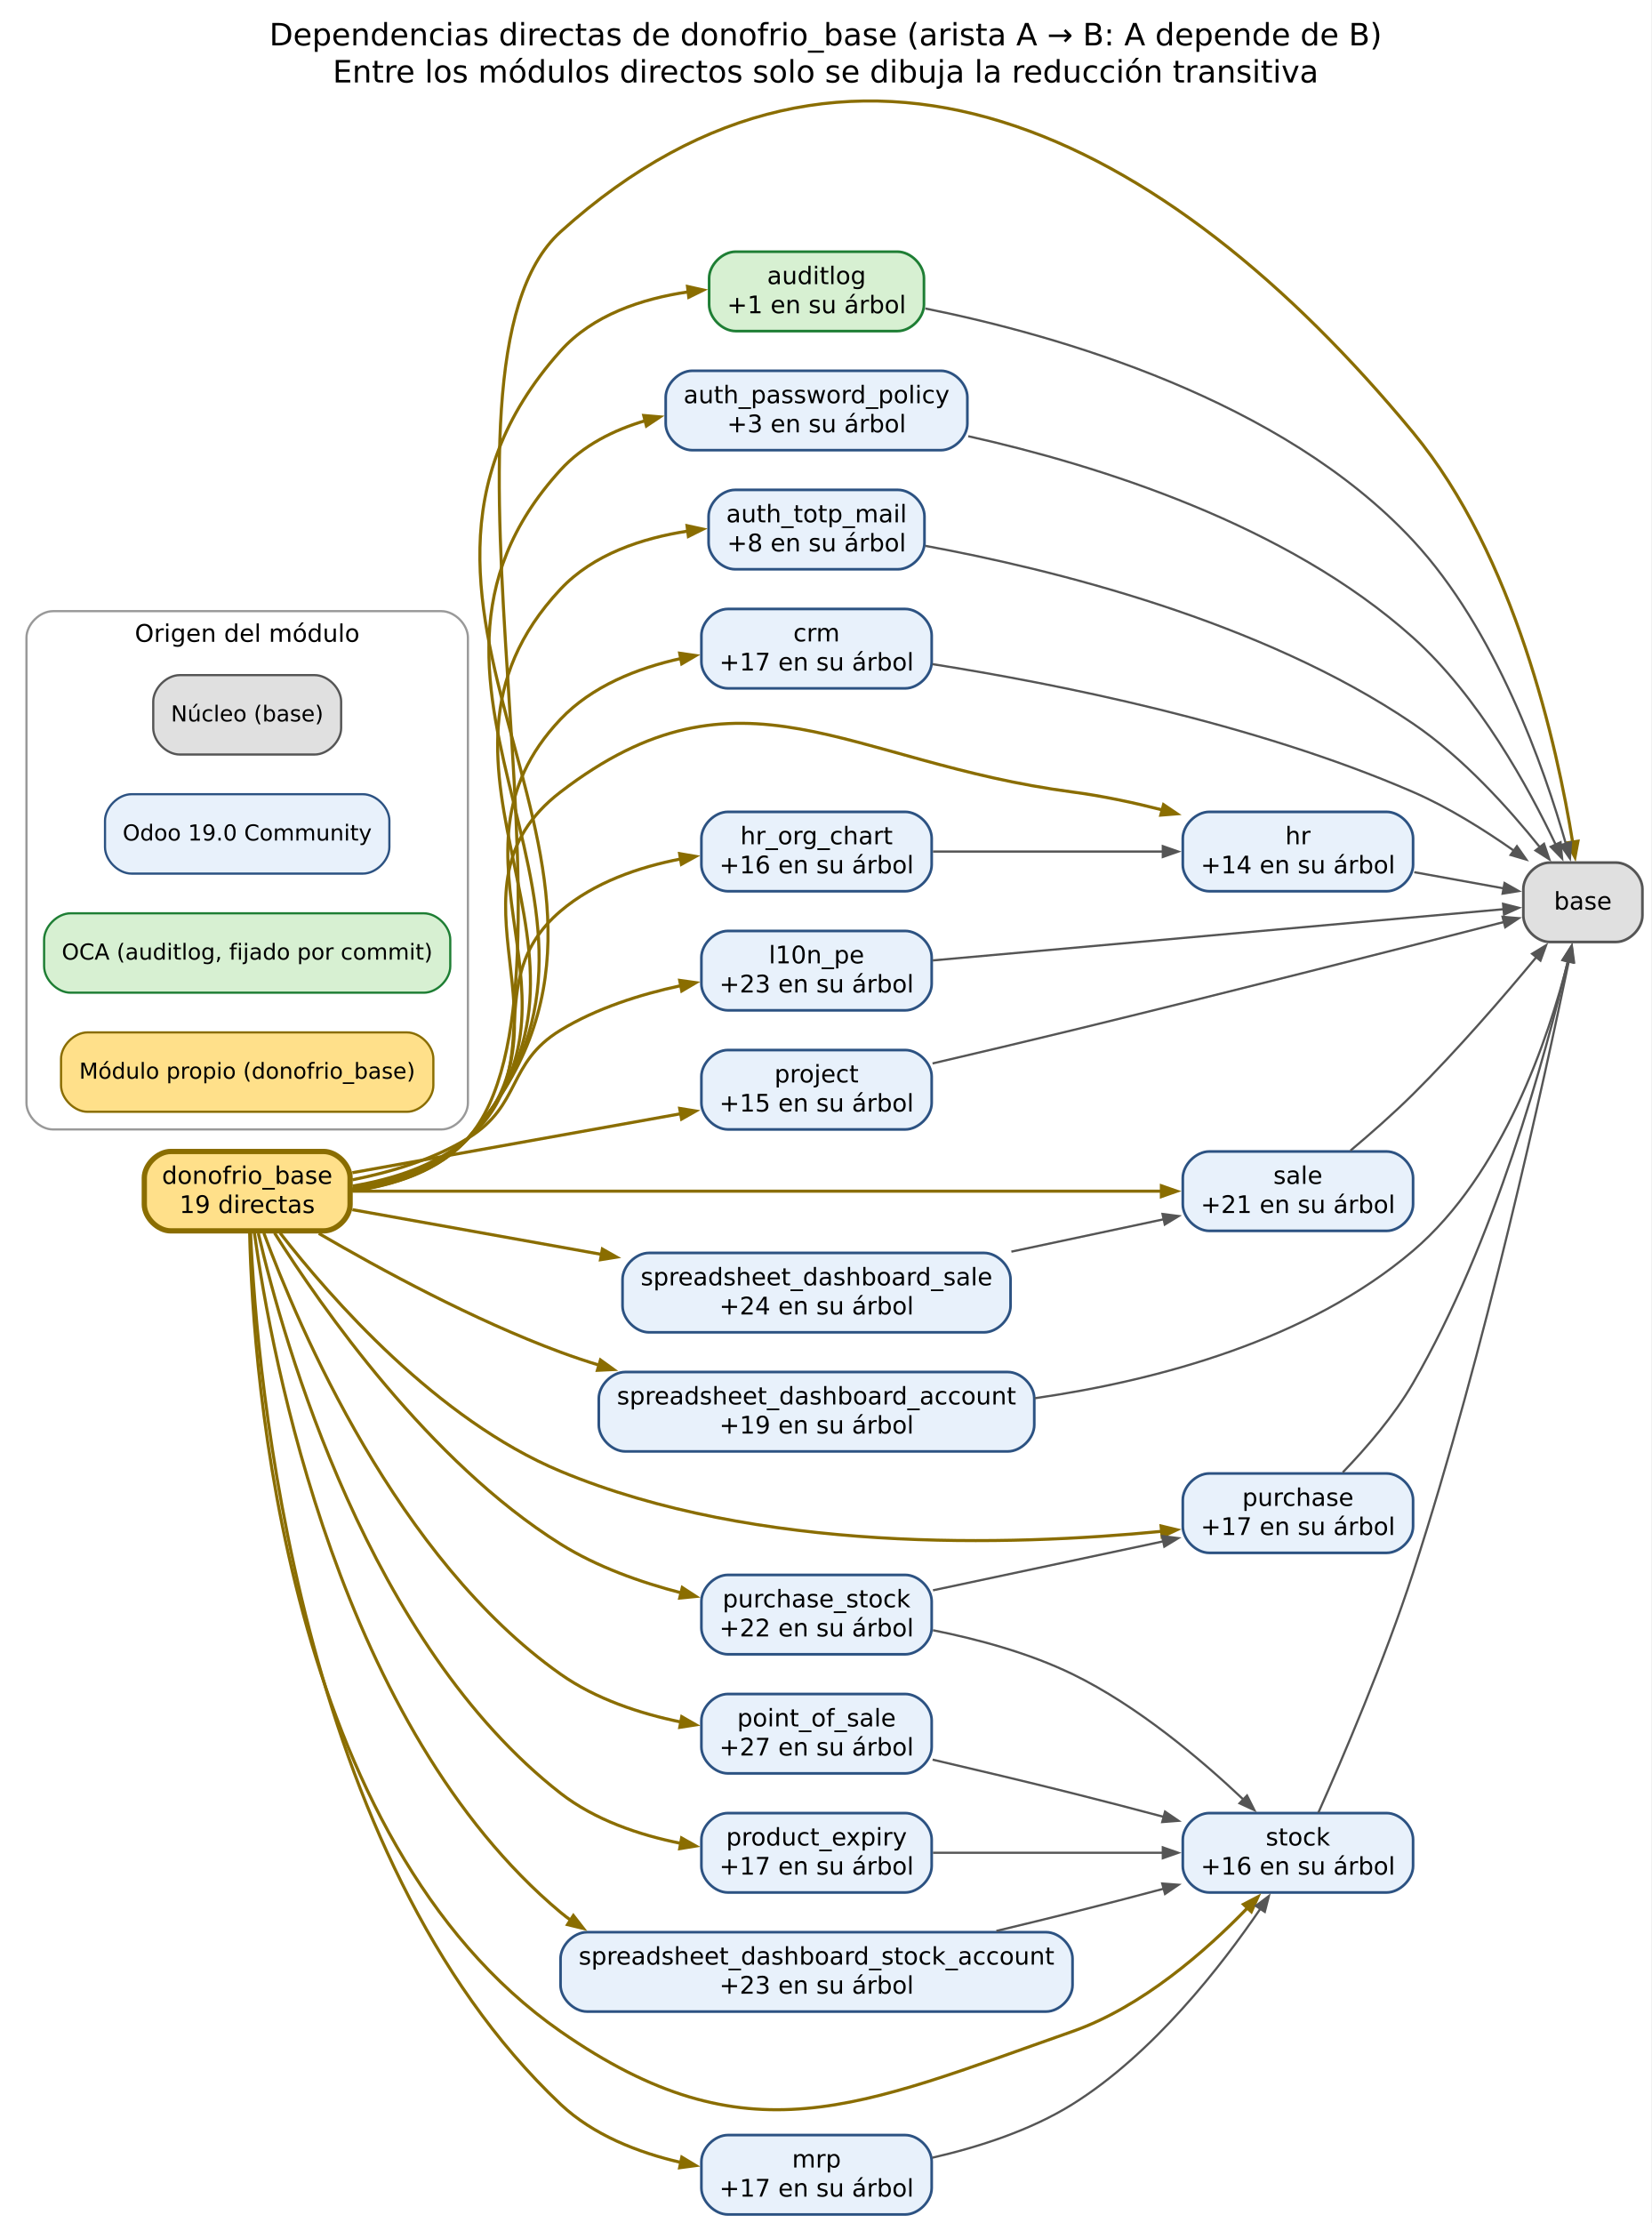
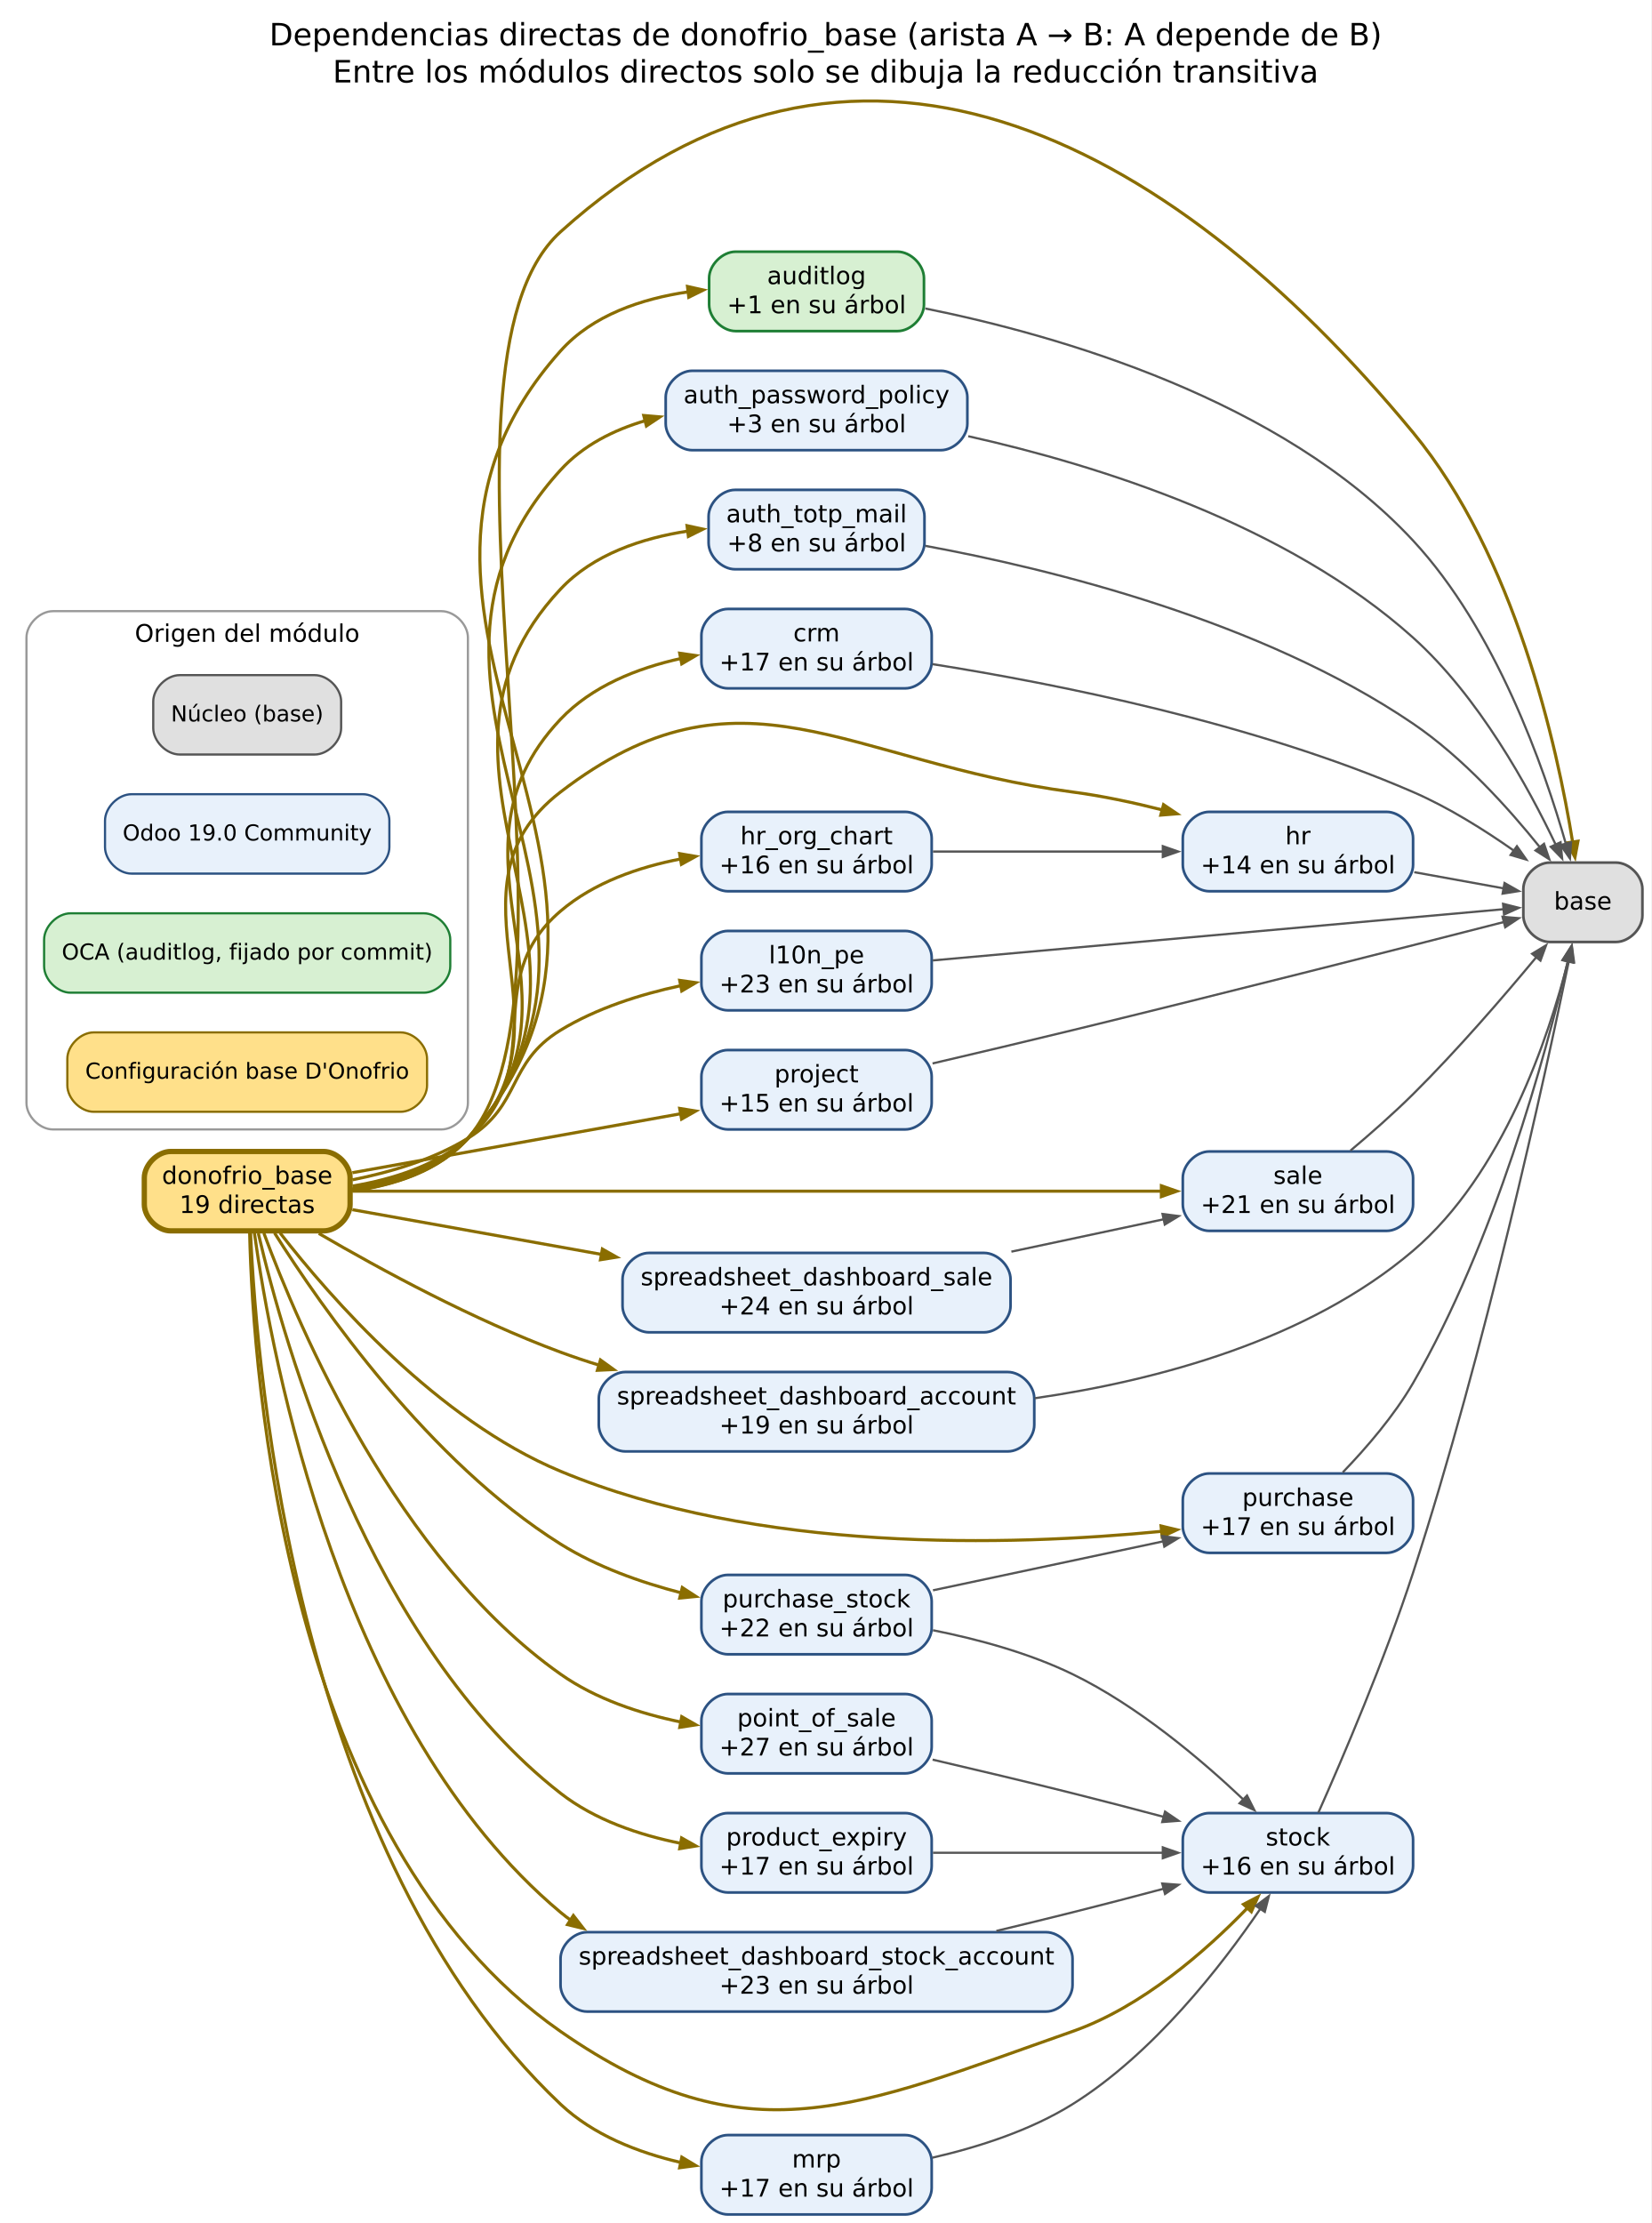
<svg xmlns="http://www.w3.org/2000/svg" width="749pt" height="1008pt" viewBox="0.00 0.00 749.00 1008.00">
  <g id="graph0" class="graph" transform="scale(1 1) rotate(0) translate(4 1004.13)">
    <polygon fill="white" stroke="none" points="-4,4 -4,-1004.13 744.8,-1004.13 744.8,4 -4,4" />
    <text xml:space="preserve" text-anchor="middle" x="370.4" y="-983.53" font-family="DejaVu Sans" font-size="14.00">Dependencias directas de donofrio_base (arista A → B: A depende de B)</text>
    <text xml:space="preserve" text-anchor="middle" x="370.4" y="-966.73" font-family="DejaVu Sans" font-size="14.00">Entre los módulos directos solo se dibuja la reducción transitiva</text>
    <g id="clust1" class="cluster">
      <path fill="none" stroke="#999999" d="M20,-492C20,-492 196.19,-492 196.19,-492 202.19,-492 208.19,-498 208.19,-504 208.19,-504 208.19,-715 208.19,-715 208.19,-721 202.19,-727 196.19,-727 196.19,-727 20,-727 20,-727 14,-727 8,-721 8,-715 8,-715 8,-504 8,-504 8,-498 14,-492 20,-492" />
      <text xml:space="preserve" text-anchor="middle" x="108.1" y="-713.1" font-family="DejaVu Sans" font-size="11.00">Origen del módulo</text>
    </g>
    <g id="node1" class="node">
      <path fill="#ffe08a" stroke="#8a6d00" stroke-width="2.4" d="M142.76,-482C142.76,-482 73.44,-482 73.44,-482 67.44,-482 61.44,-476 61.44,-470 61.44,-470 61.44,-458 61.44,-458 61.44,-452 67.44,-446 73.44,-446 73.44,-446 142.76,-446 142.76,-446 148.76,-446 154.76,-452 154.76,-458 154.76,-458 154.76,-470 154.76,-470 154.76,-476 148.76,-482 142.76,-482" />
      <text xml:space="preserve" text-anchor="middle" x="108.1" y="-467.3" font-family="DejaVu Sans" font-size="11.00">donofrio_base</text>
      <text xml:space="preserve" text-anchor="middle" x="108.1" y="-454.1" font-family="DejaVu Sans" font-size="11.00">19 directas</text>
    </g>
    <g id="node2" class="node">
      <path fill="#d7f0d2" stroke="#1e7e34" stroke-width="1.2" d="M403,-890C403,-890 329.57,-890 329.57,-890 323.57,-890 317.57,-884 317.57,-878 317.57,-878 317.57,-866 317.57,-866 317.57,-860 323.57,-854 329.57,-854 329.57,-854 403,-854 403,-854 409,-854 415,-860 415,-866 415,-866 415,-878 415,-878 415,-884 409,-890 403,-890" />
      <text xml:space="preserve" text-anchor="middle" x="366.28" y="-875.3" font-family="DejaVu Sans" font-size="11.00">auditlog</text>
      <text xml:space="preserve" text-anchor="middle" x="366.28" y="-862.1" font-family="DejaVu Sans" font-size="11.00">+1 en su árbol</text>
    </g>
    <g id="edge1" class="edge">
      <path fill="none" stroke="#8a6d00" stroke-width="1.4" d="M155.92,-464.22C174.8,-466.83 195.16,-473.29 208.19,-488 314.15,-607.57 143.8,-725.82 250.19,-845 264.72,-861.28 287.03,-868.69 308.16,-871.8" />
      <polygon fill="#8a6d00" stroke="#8a6d00" stroke-width="1.4" points="307.76,-874.22 315,-872.62 308.35,-869.35 307.76,-874.22" />
    </g>
    <g id="node3" class="node">
      <path fill="#e8f1fb" stroke="#2c5282" stroke-width="1.2" d="M422.68,-836C422.68,-836 309.88,-836 309.88,-836 303.88,-836 297.88,-830 297.88,-824 297.88,-824 297.88,-812 297.88,-812 297.88,-806 303.88,-800 309.88,-800 309.88,-800 422.68,-800 422.68,-800 428.68,-800 434.68,-806 434.68,-812 434.68,-812 434.68,-824 434.68,-824 434.68,-830 428.68,-836 422.68,-836" />
      <text xml:space="preserve" text-anchor="middle" x="366.28" y="-821.3" font-family="DejaVu Sans" font-size="11.00">auth_password_policy</text>
      <text xml:space="preserve" text-anchor="middle" x="366.28" y="-808.1" font-family="DejaVu Sans" font-size="11.00">+3 en su árbol</text>
    </g>
    <g id="edge2" class="edge">
      <path fill="none" stroke="#8a6d00" stroke-width="1.4" d="M155.77,-464.35C174.63,-466.98 195.01,-473.43 208.19,-488 299.41,-588.81 158.62,-690.51 250.19,-791 260.36,-802.16 274.19,-809.13 288.73,-813.41" />
      <polygon fill="#8a6d00" stroke="#8a6d00" stroke-width="1.4" points="287.92,-815.73 295.31,-815.1 289.14,-810.98 287.92,-815.73" />
    </g>
    <g id="node4" class="node">
      <path fill="#e8f1fb" stroke="#2c5282" stroke-width="1.2" d="M403.23,-782C403.23,-782 329.33,-782 329.33,-782 323.33,-782 317.33,-776 317.33,-770 317.33,-770 317.33,-758 317.33,-758 317.33,-752 323.33,-746 329.33,-746 329.33,-746 403.23,-746 403.23,-746 409.23,-746 415.23,-752 415.23,-758 415.23,-758 415.23,-770 415.23,-770 415.23,-776 409.23,-782 403.23,-782" />
      <text xml:space="preserve" text-anchor="middle" x="366.28" y="-767.3" font-family="DejaVu Sans" font-size="11.00">auth_totp_mail</text>
      <text xml:space="preserve" text-anchor="middle" x="366.28" y="-754.1" font-family="DejaVu Sans" font-size="11.00">+8 en su árbol</text>
    </g>
    <g id="edge3" class="edge">
      <path fill="none" stroke="#8a6d00" stroke-width="1.4" d="M155.82,-464.58C174.57,-467.26 194.86,-473.69 208.19,-488 284.71,-570.11 173.39,-655.17 250.19,-737 265,-752.78 287.14,-760.14 308.05,-763.34" />
      <polygon fill="#8a6d00" stroke="#8a6d00" stroke-width="1.4" points="307.55,-765.75 314.81,-764.2 308.17,-760.89 307.55,-765.75" />
    </g>
    <g id="node5" class="node">
      <path fill="#e0e0e0" stroke="#555555" stroke-width="1.2" d="M728.8,-613C728.8,-613 698.8,-613 698.8,-613 692.8,-613 686.8,-607 686.8,-601 686.8,-601 686.8,-589 686.8,-589 686.8,-583 692.8,-577 698.8,-577 698.8,-577 728.8,-577 728.8,-577 734.8,-577 740.8,-583 740.8,-589 740.8,-589 740.8,-601 740.8,-601 740.8,-607 734.8,-613 728.8,-613" />
      <text xml:space="preserve" text-anchor="middle" x="713.8" y="-591.7" font-family="DejaVu Sans" font-size="11.00">base</text>
    </g>
    <g id="edge4" class="edge">
      <path fill="none" stroke="#8a6d00" stroke-width="1.4" d="M155.77,-464.09C174.74,-466.66 195.22,-473.13 208.19,-488 268.56,-557.17 182.05,-837.47 250.19,-899 381.2,-1017.3 524.37,-944.08 636.8,-808 683.05,-752.02 702.14,-665.77 709.17,-622.19" />
      <polygon fill="#8a6d00" stroke="#8a6d00" stroke-width="1.4" points="711.57,-622.7 710.21,-615.41 706.73,-621.96 711.57,-622.7" />
    </g>
    <g id="node6" class="node">
      <path fill="#e8f1fb" stroke="#2c5282" stroke-width="1.2" d="M406.5,-728C406.5,-728 326.07,-728 326.07,-728 320.07,-728 314.07,-722 314.07,-716 314.07,-716 314.07,-704 314.07,-704 314.07,-698 320.07,-692 326.07,-692 326.07,-692 406.5,-692 406.5,-692 412.5,-692 418.5,-698 418.5,-704 418.5,-704 418.5,-716 418.5,-716 418.5,-722 412.5,-728 406.5,-728" />
      <text xml:space="preserve" text-anchor="middle" x="366.28" y="-713.3" font-family="DejaVu Sans" font-size="11.00">crm</text>
      <text xml:space="preserve" text-anchor="middle" x="366.28" y="-700.1" font-family="DejaVu Sans" font-size="11.00">+17 en su árbol</text>
    </g>
    <g id="edge5" class="edge">
      <path fill="none" stroke="#8a6d00" stroke-width="1.4" d="M155.73,-464.95C174.35,-467.71 194.56,-474.09 208.19,-488 268.73,-549.76 190.7,-615.23 250.19,-678 264.42,-693.01 285.03,-701.19 304.89,-705.57" />
      <polygon fill="#8a6d00" stroke="#8a6d00" stroke-width="1.4" points="304.22,-707.93 311.56,-706.87 305.16,-703.12 304.22,-707.93" />
    </g>
    <g id="node7" class="node">
      <path fill="#e8f1fb" stroke="#2c5282" stroke-width="1.2" d="M624.8,-636C624.8,-636 544.37,-636 544.37,-636 538.37,-636 532.37,-630 532.37,-624 532.37,-624 532.37,-612 532.37,-612 532.37,-606 538.37,-600 544.37,-600 544.37,-600 624.8,-600 624.8,-600 630.8,-600 636.8,-606 636.8,-612 636.8,-612 636.8,-624 636.8,-624 636.8,-630 630.8,-636 624.8,-636" />
      <text xml:space="preserve" text-anchor="middle" x="584.58" y="-621.3" font-family="DejaVu Sans" font-size="11.00">hr</text>
      <text xml:space="preserve" text-anchor="middle" x="584.58" y="-608.1" font-family="DejaVu Sans" font-size="11.00">+14 en su árbol</text>
    </g>
    <g id="edge6" class="edge">
      <path fill="none" stroke="#8a6d00" stroke-width="1.4" d="M155.94,-465.32C174.37,-468.17 194.39,-474.52 208.19,-488 259.87,-538.46 192.9,-601.02 250.19,-645 332.05,-707.83 380.06,-658.41 482.37,-645 495.76,-643.25 509.89,-640.24 523.21,-636.85" />
      <polygon fill="#8a6d00" stroke="#8a6d00" stroke-width="1.4" points="523.64,-639.27 529.79,-635.12 522.39,-634.53 523.64,-639.27" />
    </g>
    <g id="node8" class="node">
      <path fill="#e8f1fb" stroke="#2c5282" stroke-width="1.2" d="M406.5,-636C406.5,-636 326.07,-636 326.07,-636 320.07,-636 314.07,-630 314.07,-624 314.07,-624 314.07,-612 314.07,-612 314.07,-606 320.07,-600 326.07,-600 326.07,-600 406.5,-600 406.5,-600 412.5,-600 418.5,-606 418.5,-612 418.5,-612 418.5,-624 418.5,-624 418.5,-630 412.5,-636 406.5,-636" />
      <text xml:space="preserve" text-anchor="middle" x="366.28" y="-621.3" font-family="DejaVu Sans" font-size="11.00">hr_org_chart</text>
      <text xml:space="preserve" text-anchor="middle" x="366.28" y="-608.1" font-family="DejaVu Sans" font-size="11.00">+16 en su árbol</text>
    </g>
    <g id="edge7" class="edge">
      <path fill="none" stroke="#8a6d00" stroke-width="1.4" d="M155.89,-466.33C173.99,-469.37 193.77,-475.59 208.19,-488 245.67,-520.25 212.61,-558.89 250.19,-591 265.35,-603.95 285.57,-610.96 304.83,-614.67" />
      <polygon fill="#8a6d00" stroke="#8a6d00" stroke-width="1.4" points="304.19,-617.05 311.5,-615.8 305.01,-612.22 304.19,-617.05" />
    </g>
    <g id="node9" class="node">
      <path fill="#e8f1fb" stroke="#2c5282" stroke-width="1.2" d="M406.5,-582C406.5,-582 326.07,-582 326.07,-582 320.07,-582 314.07,-576 314.07,-570 314.07,-570 314.07,-558 314.07,-558 314.07,-552 320.07,-546 326.07,-546 326.07,-546 406.5,-546 406.5,-546 412.5,-546 418.5,-552 418.5,-558 418.5,-558 418.5,-570 418.5,-570 418.5,-576 412.5,-582 406.5,-582" />
      <text xml:space="preserve" text-anchor="middle" x="366.28" y="-567.3" font-family="DejaVu Sans" font-size="11.00">l10n_pe</text>
      <text xml:space="preserve" text-anchor="middle" x="366.28" y="-554.1" font-family="DejaVu Sans" font-size="11.00">+23 en su árbol</text>
    </g>
    <g id="edge8" class="edge">
      <path fill="none" stroke="#8a6d00" stroke-width="1.4" d="M155.82,-469.16C173.2,-472.61 192.5,-478.38 208.19,-488 232.65,-502.99 225.69,-522.1 250.19,-537 266.54,-546.94 286.25,-553.22 304.7,-557.19" />
      <polygon fill="#8a6d00" stroke="#8a6d00" stroke-width="1.4" points="304.22,-559.59 311.56,-558.55 305.17,-554.79 304.22,-559.59" />
    </g>
    <g id="node10" class="node">
      <path fill="#e8f1fb" stroke="#2c5282" stroke-width="1.2" d="M406.5,-36C406.5,-36 326.07,-36 326.07,-36 320.07,-36 314.07,-30 314.07,-24 314.07,-24 314.07,-12 314.07,-12 314.07,-6 320.07,0 326.07,0 326.07,0 406.5,0 406.5,0 412.5,0 418.5,-6 418.5,-12 418.5,-12 418.5,-24 418.5,-24 418.5,-30 412.5,-36 406.5,-36" />
      <text xml:space="preserve" text-anchor="middle" x="366.28" y="-21.3" font-family="DejaVu Sans" font-size="11.00">mrp</text>
      <text xml:space="preserve" text-anchor="middle" x="366.28" y="-8.1" font-family="DejaVu Sans" font-size="11.00">+17 en su árbol</text>
    </g>
    <g id="edge9" class="edge">
      <path fill="none" stroke="#8a6d00" stroke-width="1.4" d="M109.62,-445.08C112.48,-379.92 130.94,-162.61 250.19,-50 264.97,-36.05 285.3,-28.09 304.76,-23.58" />
      <polygon fill="#8a6d00" stroke="#8a6d00" stroke-width="1.4" points="305.19,-25.99 311.54,-22.17 304.19,-21.19 305.19,-25.99" />
    </g>
    <g id="node11" class="node">
      <path fill="#e8f1fb" stroke="#2c5282" stroke-width="1.2" d="M406.5,-236C406.5,-236 326.07,-236 326.07,-236 320.07,-236 314.07,-230 314.07,-224 314.07,-224 314.07,-212 314.07,-212 314.07,-206 320.07,-200 326.07,-200 326.07,-200 406.5,-200 406.5,-200 412.5,-200 418.5,-206 418.5,-212 418.5,-212 418.5,-224 418.5,-224 418.5,-230 412.5,-236 406.5,-236" />
      <text xml:space="preserve" text-anchor="middle" x="366.28" y="-221.3" font-family="DejaVu Sans" font-size="11.00">point_of_sale</text>
      <text xml:space="preserve" text-anchor="middle" x="366.28" y="-208.1" font-family="DejaVu Sans" font-size="11.00">+27 en su árbol</text>
    </g>
    <g id="edge10" class="edge">
      <path fill="none" stroke="#8a6d00" stroke-width="1.4" d="M115.67,-444.96C131.52,-402 176.1,-297.28 250.19,-245 266.12,-233.76 286.06,-227.15 304.86,-223.27" />
      <polygon fill="#8a6d00" stroke="#8a6d00" stroke-width="1.4" points="305.16,-225.71 311.6,-222.02 304.26,-220.89 305.16,-225.71" />
    </g>
    <g id="node12" class="node">
      <path fill="#e8f1fb" stroke="#2c5282" stroke-width="1.2" d="M406.5,-182C406.5,-182 326.07,-182 326.07,-182 320.07,-182 314.07,-176 314.07,-170 314.07,-170 314.07,-158 314.07,-158 314.07,-152 320.07,-146 326.07,-146 326.07,-146 406.5,-146 406.5,-146 412.5,-146 418.5,-152 418.5,-158 418.5,-158 418.5,-170 418.5,-170 418.5,-176 412.5,-182 406.5,-182" />
      <text xml:space="preserve" text-anchor="middle" x="366.28" y="-167.3" font-family="DejaVu Sans" font-size="11.00">product_expiry</text>
      <text xml:space="preserve" text-anchor="middle" x="366.28" y="-154.1" font-family="DejaVu Sans" font-size="11.00">+17 en su árbol</text>
    </g>
    <g id="edge11" class="edge">
      <path fill="none" stroke="#8a6d00" stroke-width="1.4" d="M113.14,-444.92C124.78,-394.83 163.3,-258.73 250.19,-191 265.7,-178.91 285.73,-172.09 304.71,-168.28" />
      <polygon fill="#8a6d00" stroke="#8a6d00" stroke-width="1.4" points="305.09,-170.71 311.55,-167.07 304.23,-165.88 305.09,-170.71" />
    </g>
    <g id="node13" class="node">
      <path fill="#e8f1fb" stroke="#2c5282" stroke-width="1.2" d="M406.5,-528C406.5,-528 326.07,-528 326.07,-528 320.07,-528 314.07,-522 314.07,-516 314.07,-516 314.07,-504 314.07,-504 314.07,-498 320.07,-492 326.07,-492 326.07,-492 406.5,-492 406.5,-492 412.5,-492 418.5,-498 418.5,-504 418.5,-504 418.5,-516 418.5,-516 418.5,-522 412.5,-528 406.5,-528" />
      <text xml:space="preserve" text-anchor="middle" x="366.28" y="-513.3" font-family="DejaVu Sans" font-size="11.00">project</text>
      <text xml:space="preserve" text-anchor="middle" x="366.28" y="-500.1" font-family="DejaVu Sans" font-size="11.00">+15 en su árbol</text>
    </g>
    <g id="edge12" class="edge">
      <path fill="none" stroke="#8a6d00" stroke-width="1.4" d="M155.79,-472.38C197.6,-479.89 259.16,-490.94 304.74,-499.13" />
      <polygon fill="#8a6d00" stroke="#8a6d00" stroke-width="1.4" points="304.22,-501.53 311.54,-500.35 305.09,-496.7 304.22,-501.53" />
    </g>
    <g id="node14" class="node">
      <path fill="#e8f1fb" stroke="#2c5282" stroke-width="1.2" d="M624.8,-336C624.8,-336 544.37,-336 544.37,-336 538.37,-336 532.37,-330 532.37,-324 532.37,-324 532.37,-312 532.37,-312 532.37,-306 538.37,-300 544.37,-300 544.37,-300 624.8,-300 624.8,-300 630.8,-300 636.8,-306 636.8,-312 636.8,-312 636.8,-324 636.8,-324 636.8,-330 630.8,-336 624.8,-336" />
      <text xml:space="preserve" text-anchor="middle" x="584.58" y="-321.3" font-family="DejaVu Sans" font-size="11.00">purchase</text>
      <text xml:space="preserve" text-anchor="middle" x="584.58" y="-308.1" font-family="DejaVu Sans" font-size="11.00">+17 en su árbol</text>
    </g>
    <g id="edge13" class="edge">
      <path fill="none" stroke="#8a6d00" stroke-width="1.4" d="M123.02,-445.05C145.82,-415.73 194.22,-360.33 250.19,-337 339.43,-299.81 453.88,-303.01 522.83,-309.76" />
      <polygon fill="#8a6d00" stroke="#8a6d00" stroke-width="1.4" points="522.51,-312.19 529.72,-310.47 523.01,-307.31 522.51,-312.19" />
    </g>
    <g id="node15" class="node">
      <path fill="#e8f1fb" stroke="#2c5282" stroke-width="1.2" d="M406.5,-290C406.5,-290 326.07,-290 326.07,-290 320.07,-290 314.07,-284 314.07,-278 314.07,-278 314.07,-266 314.07,-266 314.07,-260 320.07,-254 326.07,-254 326.07,-254 406.5,-254 406.5,-254 412.5,-254 418.5,-260 418.5,-266 418.5,-266 418.5,-278 418.5,-278 418.5,-284 412.5,-290 406.5,-290" />
      <text xml:space="preserve" text-anchor="middle" x="366.28" y="-275.3" font-family="DejaVu Sans" font-size="11.00">purchase_stock</text>
      <text xml:space="preserve" text-anchor="middle" x="366.28" y="-262.1" font-family="DejaVu Sans" font-size="11.00">+22 en su árbol</text>
    </g>
    <g id="edge14" class="edge">
      <path fill="none" stroke="#8a6d00" stroke-width="1.4" d="M120.51,-445.03C141.72,-411.4 190.56,-341.36 250.19,-304 266.65,-293.69 286.48,-286.64 305,-281.84" />
      <polygon fill="#8a6d00" stroke="#8a6d00" stroke-width="1.4" points="305.4,-284.27 311.62,-280.23 304.24,-279.51 305.4,-284.27" />
    </g>
    <g id="node16" class="node">
      <path fill="#e8f1fb" stroke="#2c5282" stroke-width="1.2" d="M624.8,-482C624.8,-482 544.37,-482 544.37,-482 538.37,-482 532.37,-476 532.37,-470 532.37,-470 532.37,-458 532.37,-458 532.37,-452 538.37,-446 544.37,-446 544.37,-446 624.8,-446 624.8,-446 630.8,-446 636.8,-452 636.8,-458 636.8,-458 636.8,-470 636.8,-470 636.8,-476 630.8,-482 624.8,-482" />
      <text xml:space="preserve" text-anchor="middle" x="584.58" y="-467.3" font-family="DejaVu Sans" font-size="11.00">sale</text>
      <text xml:space="preserve" text-anchor="middle" x="584.58" y="-454.1" font-family="DejaVu Sans" font-size="11.00">+21 en su árbol</text>
    </g>
    <g id="edge15" class="edge">
      <path fill="none" stroke="#8a6d00" stroke-width="1.4" d="M155.89,-464C242.3,-464 426.81,-464 522.77,-464" />
      <polygon fill="#8a6d00" stroke="#8a6d00" stroke-width="1.4" points="522.66,-466.45 529.66,-464 522.66,-461.55 522.66,-466.45" />
    </g>
    <g id="node17" class="node">
      <path fill="#e8f1fb" stroke="#2c5282" stroke-width="1.2" d="M453.02,-382C453.02,-382 279.54,-382 279.54,-382 273.54,-382 267.54,-376 267.54,-370 267.54,-370 267.54,-358 267.54,-358 267.54,-352 273.54,-346 279.54,-346 279.54,-346 453.02,-346 453.02,-346 459.02,-346 465.02,-352 465.02,-358 465.02,-358 465.02,-370 465.02,-370 465.02,-376 459.02,-382 453.02,-382" />
      <text xml:space="preserve" text-anchor="middle" x="366.28" y="-367.3" font-family="DejaVu Sans" font-size="11.00">spreadsheet_dashboard_account</text>
      <text xml:space="preserve" text-anchor="middle" x="366.28" y="-354.1" font-family="DejaVu Sans" font-size="11.00">+19 en su árbol</text>
    </g>
    <g id="edge16" class="edge">
      <path fill="none" stroke="#8a6d00" stroke-width="1.4" d="M140.57,-444.84C168.5,-428.54 210.87,-405.53 250.19,-391 255.95,-388.87 261.93,-386.87 268.01,-385" />
      <polygon fill="#8a6d00" stroke="#8a6d00" stroke-width="1.4" points="268.3,-387.47 274.31,-383.13 266.9,-382.78 268.3,-387.47" />
    </g>
    <g id="node18" class="node">
      <path fill="#e8f1fb" stroke="#2c5282" stroke-width="1.2" d="M442.26,-436C442.26,-436 290.3,-436 290.3,-436 284.3,-436 278.3,-430 278.3,-424 278.3,-424 278.3,-412 278.3,-412 278.3,-406 284.3,-400 290.3,-400 290.3,-400 442.26,-400 442.26,-400 448.26,-400 454.26,-406 454.26,-412 454.26,-412 454.26,-424 454.26,-424 454.26,-430 448.26,-436 442.26,-436" />
      <text xml:space="preserve" text-anchor="middle" x="366.28" y="-421.3" font-family="DejaVu Sans" font-size="11.00">spreadsheet_dashboard_sale</text>
      <text xml:space="preserve" text-anchor="middle" x="366.28" y="-408.1" font-family="DejaVu Sans" font-size="11.00">+24 en su árbol</text>
    </g>
    <g id="edge17" class="edge">
      <path fill="none" stroke="#8a6d00" stroke-width="1.4" d="M155.79,-455.62C187.38,-449.94 230.27,-442.24 269,-435.29" />
      <polygon fill="#8a6d00" stroke="#8a6d00" stroke-width="1.4" points="269.17,-437.75 275.63,-434.1 268.31,-432.92 269.17,-437.75" />
    </g>
    <g id="node19" class="node">
      <path fill="#e8f1fb" stroke="#2c5282" stroke-width="1.2" d="M470.37,-128C470.37,-128 262.19,-128 262.19,-128 256.19,-128 250.19,-122 250.19,-116 250.19,-116 250.19,-104 250.19,-104 250.19,-98 256.19,-92 262.19,-92 262.19,-92 470.37,-92 470.37,-92 476.37,-92 482.37,-98 482.37,-104 482.37,-104 482.37,-116 482.37,-116 482.37,-122 476.37,-128 470.37,-128" />
      <text xml:space="preserve" text-anchor="middle" x="366.28" y="-113.3" font-family="DejaVu Sans" font-size="11.00">spreadsheet_dashboard_stock_account</text>
      <text xml:space="preserve" text-anchor="middle" x="366.28" y="-100.1" font-family="DejaVu Sans" font-size="11.00">+23 en su árbol</text>
    </g>
    <g id="edge18" class="edge">
      <path fill="none" stroke="#8a6d00" stroke-width="1.4" d="M111.37,-445C119.17,-388.58 150.15,-220.74 250.19,-137 251.73,-135.72 253.31,-134.49 254.94,-133.32" />
      <polygon fill="#8a6d00" stroke="#8a6d00" stroke-width="1.4" points="256.01,-135.55 260.56,-129.69 253.35,-131.43 256.01,-135.55" />
    </g>
    <g id="node20" class="node">
      <path fill="#e8f1fb" stroke="#2c5282" stroke-width="1.2" d="M624.8,-182C624.8,-182 544.37,-182 544.37,-182 538.37,-182 532.37,-176 532.37,-170 532.37,-170 532.37,-158 532.37,-158 532.37,-152 538.37,-146 544.37,-146 544.37,-146 624.8,-146 624.8,-146 630.8,-146 636.8,-152 636.8,-158 636.8,-158 636.8,-170 636.8,-170 636.8,-176 630.8,-182 624.8,-182" />
      <text xml:space="preserve" text-anchor="middle" x="584.58" y="-167.3" font-family="DejaVu Sans" font-size="11.00">stock</text>
      <text xml:space="preserve" text-anchor="middle" x="584.58" y="-154.1" font-family="DejaVu Sans" font-size="11.00">+16 en su árbol</text>
    </g>
    <g id="edge19" class="edge">
      <path fill="none" stroke="#8a6d00" stroke-width="1.4" d="M109.21,-444.93C110.73,-380.46 125.43,-169.84 250.19,-83 334.89,-24.05 385,-48.84 482.37,-83 513.9,-94.06 542.91,-119.55 561.71,-139" />
      <polygon fill="#8a6d00" stroke="#8a6d00" stroke-width="1.4" points="559.89,-140.63 566.47,-144.05 563.45,-137.27 559.89,-140.63" />
    </g>
    <g id="edge20" class="edge">
      <path fill="none" stroke="#555555" d="M415.59,-864.25C475.58,-852.15 577.25,-823.14 636.8,-759 674.36,-718.55 696.18,-656.26 706.16,-621.24" />
      <polygon fill="#555555" stroke="#555555" points="708.43,-622.23 707.94,-614.83 703.71,-620.92 708.43,-622.23" />
    </g>
    <g id="edge21" class="edge">
      <path fill="none" stroke="#555555" d="M435.08,-806.33C494.37,-793.09 579.69,-766.29 636.8,-715 666.52,-688.3 689.06,-647.34 701.61,-620.85" />
      <polygon fill="#555555" stroke="#555555" points="703.68,-622.22 704.39,-614.84 699.23,-620.16 703.68,-622.22" />
    </g>
    <g id="edge22" class="edge">
      <path fill="none" stroke="#555555" d="M415.67,-756.61C472.57,-746.12 567.99,-722.74 636.8,-676 659.33,-660.69 680.13,-637.62 694.26,-620.01" />
      <polygon fill="#555555" stroke="#555555" points="696.18,-621.52 698.58,-614.5 692.33,-618.49 696.18,-621.52" />
    </g>
    <g id="edge23" class="edge">
      <path fill="none" stroke="#555555" d="M418.88,-702.98C474.41,-694.2 564.49,-676.37 636.8,-645 652.84,-638.04 669.22,-627.75 682.64,-618.31" />
      <polygon fill="#555555" stroke="#555555" points="683.89,-620.43 688.15,-614.36 681.03,-616.45 683.89,-620.43" />
    </g>
    <g id="edge24" class="edge">
      <path fill="none" stroke="#555555" d="M637.33,-608.65C650.96,-606.18 665.36,-603.58 677.87,-601.31" />
      <polygon fill="#555555" stroke="#555555" points="678.27,-603.73 684.72,-600.08 677.39,-598.91 678.27,-603.73" />
    </g>
    <g id="edge25" class="edge">
      <path fill="none" stroke="#555555" d="M419.09,-618C450.55,-618 490.82,-618 523.65,-618" />
      <polygon fill="#555555" stroke="#555555" points="523.31,-620.45 530.31,-618 523.31,-615.55 523.31,-620.45" />
    </g>
    <g id="edge26" class="edge">
      <path fill="none" stroke="#555555" d="M419.01,-568.64C490.39,-575.05 617.17,-586.42 678.15,-591.89" />
      <polygon fill="#555555" stroke="#555555" points="677.61,-594.3 684.8,-592.49 678.04,-589.42 677.61,-594.3" />
    </g>
    <g id="edge27" class="edge">
      <path fill="none" stroke="#555555" d="M418.86,-25.76C439.7,-30.52 463.28,-38.09 482.37,-50 518.9,-72.8 549.88,-112.67 567.61,-138.7" />
      <polygon fill="#555555" stroke="#555555" points="565.49,-139.93 571.41,-144.39 569.56,-137.21 565.49,-139.93" />
    </g>
    <g id="edge28" class="edge">
      <path fill="none" stroke="#555555" d="M418.92,-206.24C438.79,-201.62 461.67,-196.19 482.37,-191 495.86,-187.62 510.33,-183.85 523.98,-180.22" />
      <polygon fill="#555555" stroke="#555555" points="524.32,-182.67 530.45,-178.5 523.05,-177.93 524.32,-182.67" />
    </g>
    <g id="edge29" class="edge">
      <path fill="none" stroke="#555555" d="M419.09,-164C450.55,-164 490.82,-164 523.65,-164" />
      <polygon fill="#555555" stroke="#555555" points="523.31,-166.45 530.31,-164 523.31,-161.55 523.31,-166.45" />
    </g>
    <g id="edge30" class="edge">
      <path fill="none" stroke="#555555" d="M418.89,-521.92C438.75,-526.56 461.63,-531.96 482.37,-537 551.99,-553.93 633.21,-574.58 678.25,-586.12" />
      <polygon fill="#555555" stroke="#555555" points="677.37,-588.42 684.76,-587.79 678.58,-583.68 677.37,-588.42" />
    </g>
    <g id="edge31" class="edge">
      <path fill="none" stroke="#555555" d="M604.91,-336.49C615.49,-347.46 628.16,-362.1 636.8,-377 673.83,-440.92 696.93,-525.79 706.97,-568.32" />
      <polygon fill="#555555" stroke="#555555" points="704.55,-568.74 708.52,-575.01 709.33,-567.64 704.55,-568.74" />
    </g>
    <g id="edge32" class="edge">
      <path fill="none" stroke="#555555" d="M419.09,-283.02C450.55,-289.71 490.82,-298.27 523.65,-305.25" />
      <polygon fill="#555555" stroke="#555555" points="522.99,-307.62 530.34,-306.68 524,-302.82 522.99,-307.62" />
    </g>
    <g id="edge33" class="edge">
      <path fill="none" stroke="#555555" d="M419.08,-264.91C439.49,-260.84 462.71,-254.56 482.37,-245 511.96,-230.61 540.75,-206.24 560.02,-187.99" />
      <polygon fill="#555555" stroke="#555555" points="561.5,-189.96 564.84,-183.34 558.1,-186.44 561.5,-189.96" />
    </g>
    <g id="edge34" class="edge">
      <path fill="none" stroke="#555555" d="M608.39,-482.39C617.49,-490.03 627.89,-499.17 636.8,-508 656.96,-528 678.07,-552.49 692.92,-570.39" />
      <polygon fill="#555555" stroke="#555555" points="690.78,-571.65 697.12,-575.5 694.56,-568.54 690.78,-571.65" />
    </g>
    <g id="edge35" class="edge">
      <path fill="none" stroke="#555555" d="M465.33,-370.12C521.15,-378.21 589.21,-396.43 636.8,-437 677.65,-471.83 698.29,-533.66 707.17,-568.75" />
      <polygon fill="#555555" stroke="#555555" points="704.7,-568.95 708.73,-575.18 709.46,-567.8 704.7,-568.95" />
    </g>
    <g id="edge36" class="edge">
      <path fill="none" stroke="#555555" d="M454.64,-436.58C477.82,-441.51 502.33,-446.72 523.69,-451.26" />
      <polygon fill="#555555" stroke="#555555" points="523.18,-453.66 530.53,-452.72 524.2,-448.87 523.18,-453.66" />
    </g>
    <g id="edge37" class="edge">
      <path fill="none" stroke="#555555" d="M447.84,-128.57C459.44,-131.34 471.22,-134.21 482.37,-137 495.86,-140.38 510.33,-144.15 523.98,-147.78" />
      <polygon fill="#555555" stroke="#555555" points="523.05,-150.07 530.45,-149.5 524.32,-145.33 523.05,-150.07" />
    </g>
    <g id="edge38" class="edge">
      <path fill="none" stroke="#555555" d="M593.86,-182.21C604.73,-206.61 623.94,-251.43 636.8,-291 669.52,-391.72 696.42,-515.04 707.44,-568.35" />
      <polygon fill="#555555" stroke="#555555" points="705.02,-568.74 708.82,-575.11 709.82,-567.76 705.02,-568.74" />
    </g>
    <g id="node21" class="node">
-       <path fill="#ffe08a" stroke="#8a6d00" d="M180.52,-536C180.52,-536 35.68,-536 35.68,-536 29.68,-536 23.68,-530 23.68,-524 23.68,-524 23.68,-512 23.68,-512 23.68,-506 29.68,-500 35.68,-500 35.68,-500 180.52,-500 180.52,-500 186.52,-500 192.52,-506 192.52,-512 192.52,-512 192.52,-524 192.52,-524 192.52,-530 186.52,-536 180.52,-536" />
-       <text xml:space="preserve" text-anchor="middle" x="108.1" y="-515" font-family="DejaVu Sans" font-size="10.00">Módulo propio (donofrio_base)</text>
+       <path fill="#ffe08a" stroke="#8a6d00" d="M177.66,-536C177.66,-536 38.53,-536 38.53,-536 32.53,-536 26.53,-530 26.53,-524 26.53,-524 26.53,-512 26.53,-512 26.53,-506 32.53,-500 38.53,-500 38.53,-500 177.66,-500 177.66,-500 183.66,-500 189.66,-506 189.66,-512 189.66,-512 189.66,-524 189.66,-524 189.66,-530 183.66,-536 177.66,-536" />
+       <text xml:space="preserve" text-anchor="middle" x="108.1" y="-515" font-family="DejaVu Sans" font-size="10.00">Configuración base D'Onofrio</text>
    </g>
    <g id="node22" class="node">
      <path fill="#d7f0d2" stroke="#1e7e34" d="M188.19,-590C188.19,-590 28,-590 28,-590 22,-590 16,-584 16,-578 16,-578 16,-566 16,-566 16,-560 22,-554 28,-554 28,-554 188.19,-554 188.19,-554 194.19,-554 200.19,-560 200.19,-566 200.19,-566 200.19,-578 200.19,-578 200.19,-584 194.19,-590 188.19,-590" />
      <text xml:space="preserve" text-anchor="middle" x="108.1" y="-569" font-family="DejaVu Sans" font-size="10.00">OCA (auditlog, fijado por commit)</text>
    </g>
    <g id="node23" class="node">
      <path fill="#e8f1fb" stroke="#2c5282" d="M160.57,-644C160.57,-644 55.62,-644 55.62,-644 49.62,-644 43.62,-638 43.62,-632 43.62,-632 43.62,-620 43.62,-620 43.62,-614 49.62,-608 55.62,-608 55.62,-608 160.57,-608 160.57,-608 166.57,-608 172.57,-614 172.57,-620 172.57,-620 172.57,-632 172.57,-632 172.57,-638 166.57,-644 160.57,-644" />
      <text xml:space="preserve" text-anchor="middle" x="108.1" y="-623" font-family="DejaVu Sans" font-size="10.00">Odoo 19.0 Community</text>
    </g>
    <g id="node24" class="node">
      <path fill="#e0e0e0" stroke="#555555" d="M138.7,-698C138.7,-698 77.49,-698 77.49,-698 71.49,-698 65.49,-692 65.49,-686 65.49,-686 65.49,-674 65.49,-674 65.49,-668 71.49,-662 77.49,-662 77.49,-662 138.7,-662 138.7,-662 144.7,-662 150.7,-668 150.7,-674 150.7,-674 150.7,-686 150.7,-686 150.7,-692 144.7,-698 138.7,-698" />
      <text xml:space="preserve" text-anchor="middle" x="108.1" y="-677" font-family="DejaVu Sans" font-size="10.00">Núcleo (base)</text>
    </g>
  </g>
</svg>
